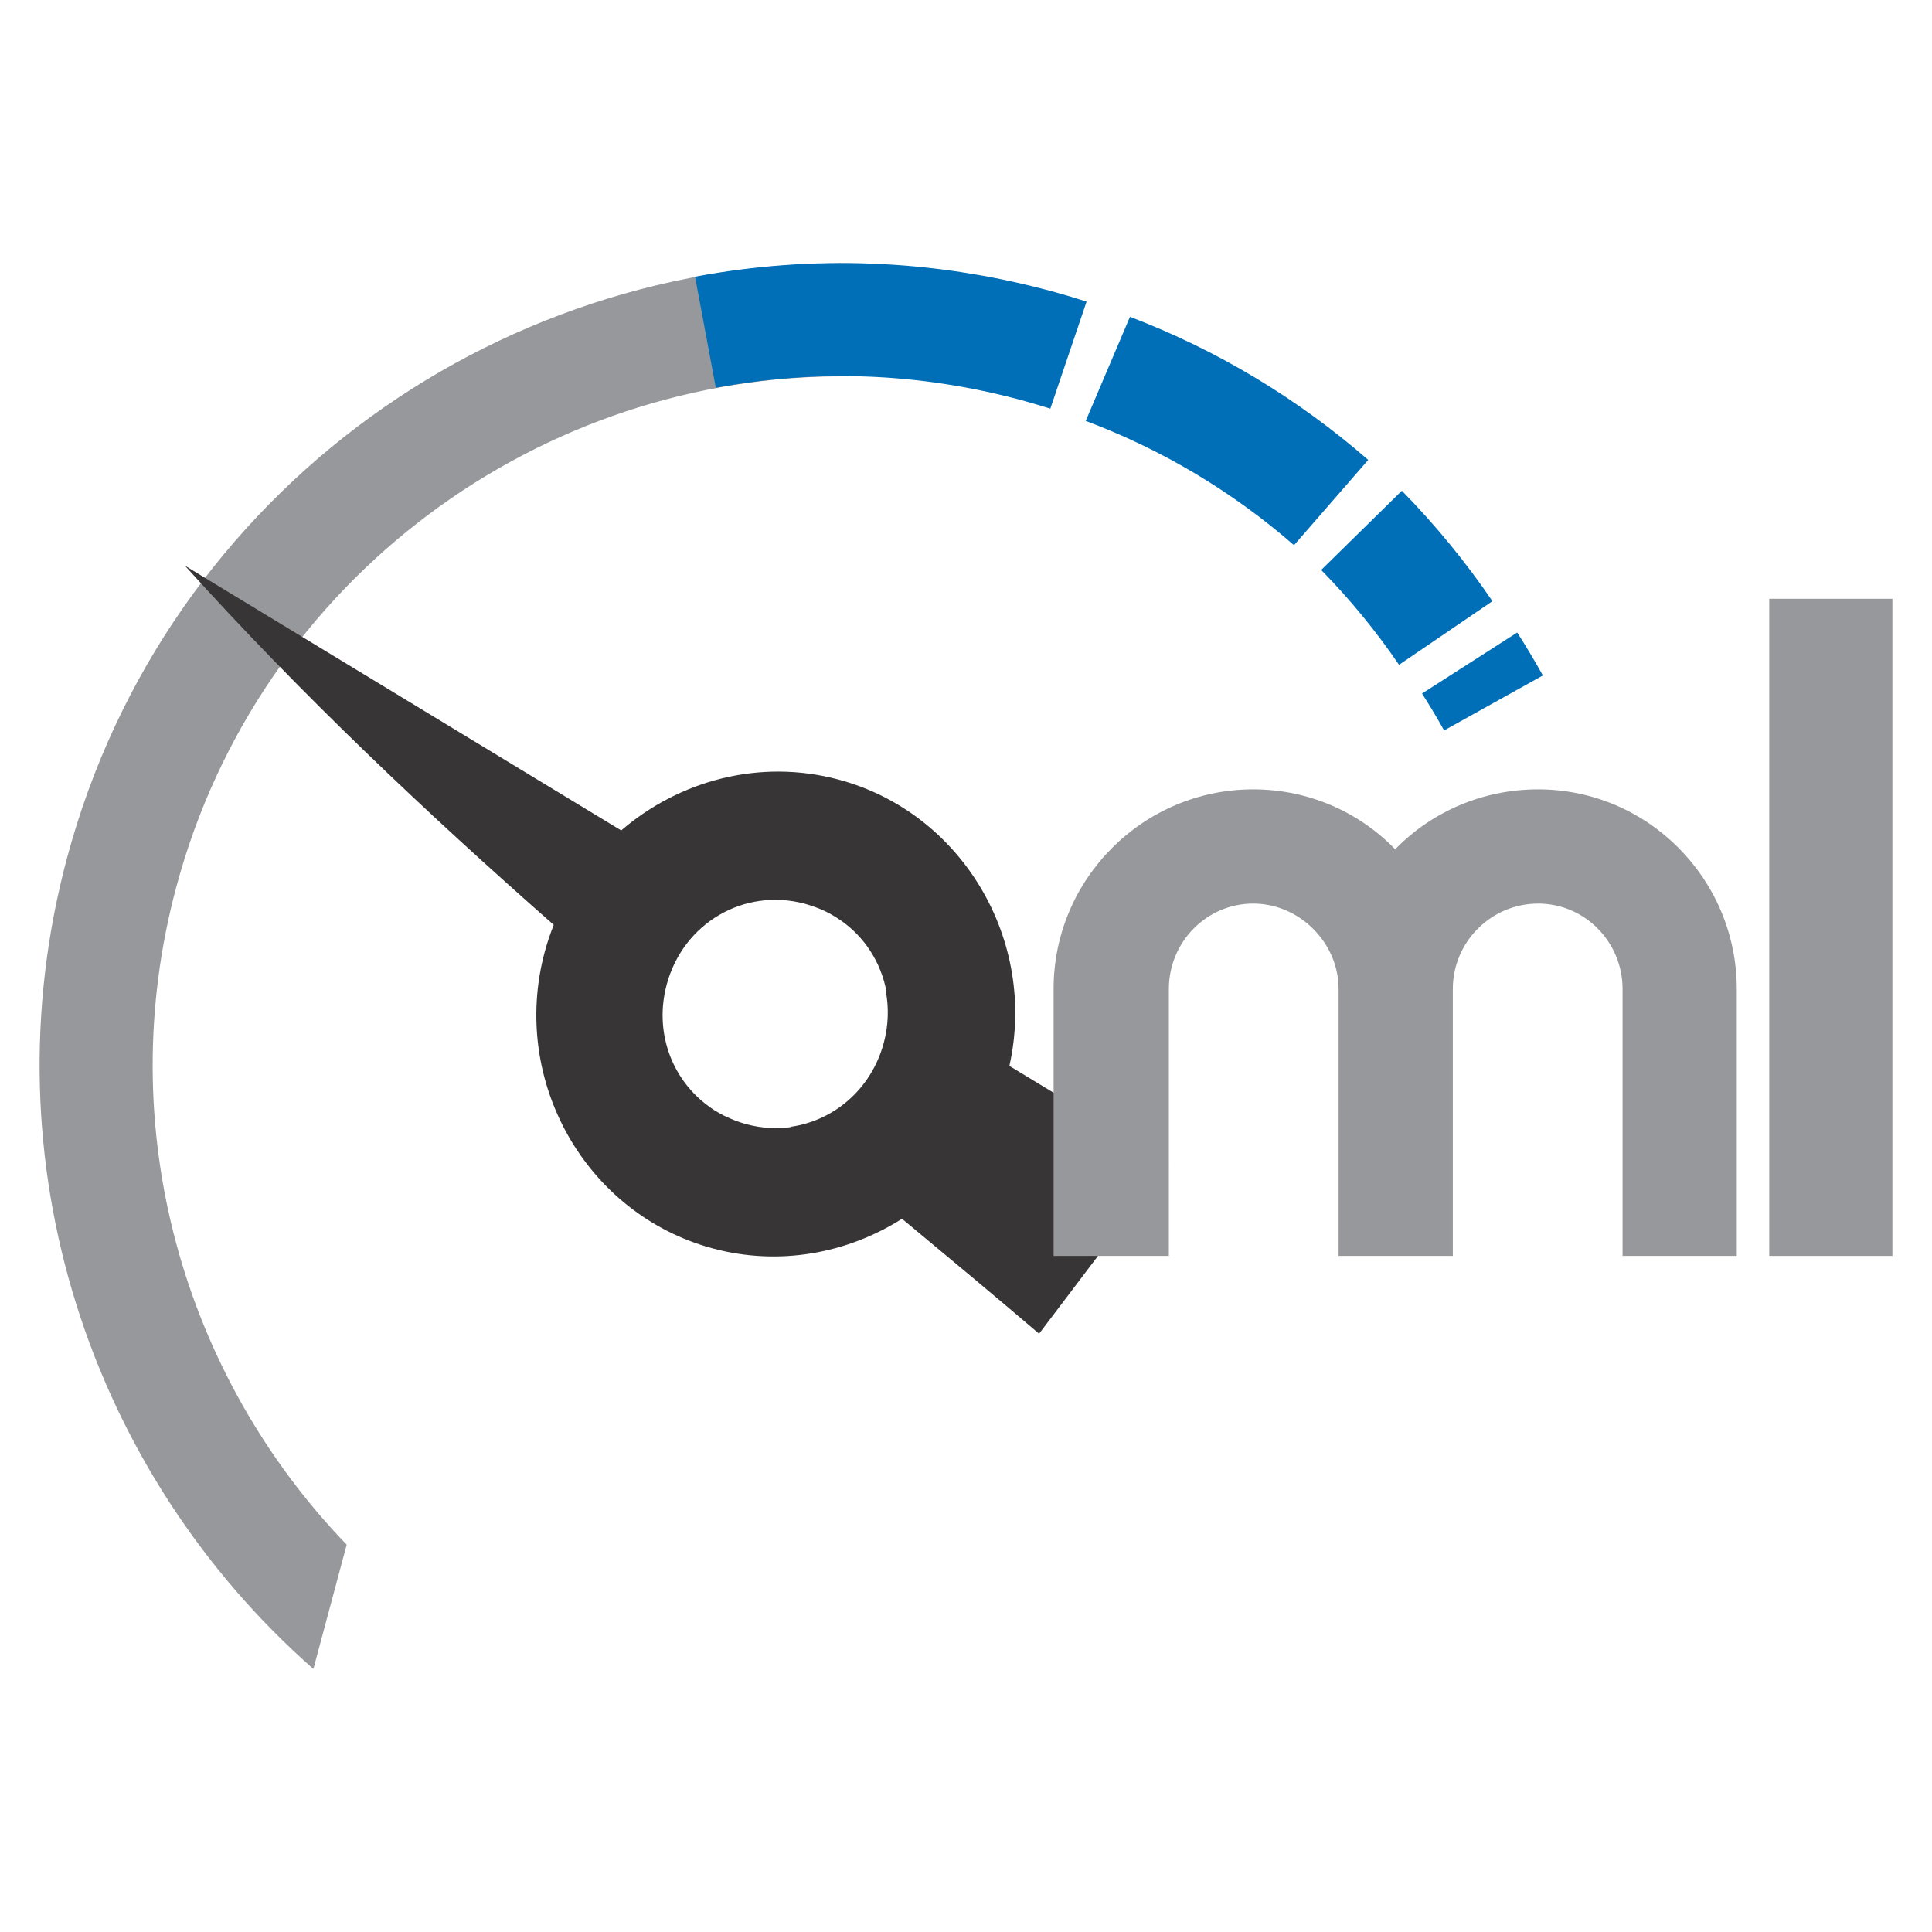
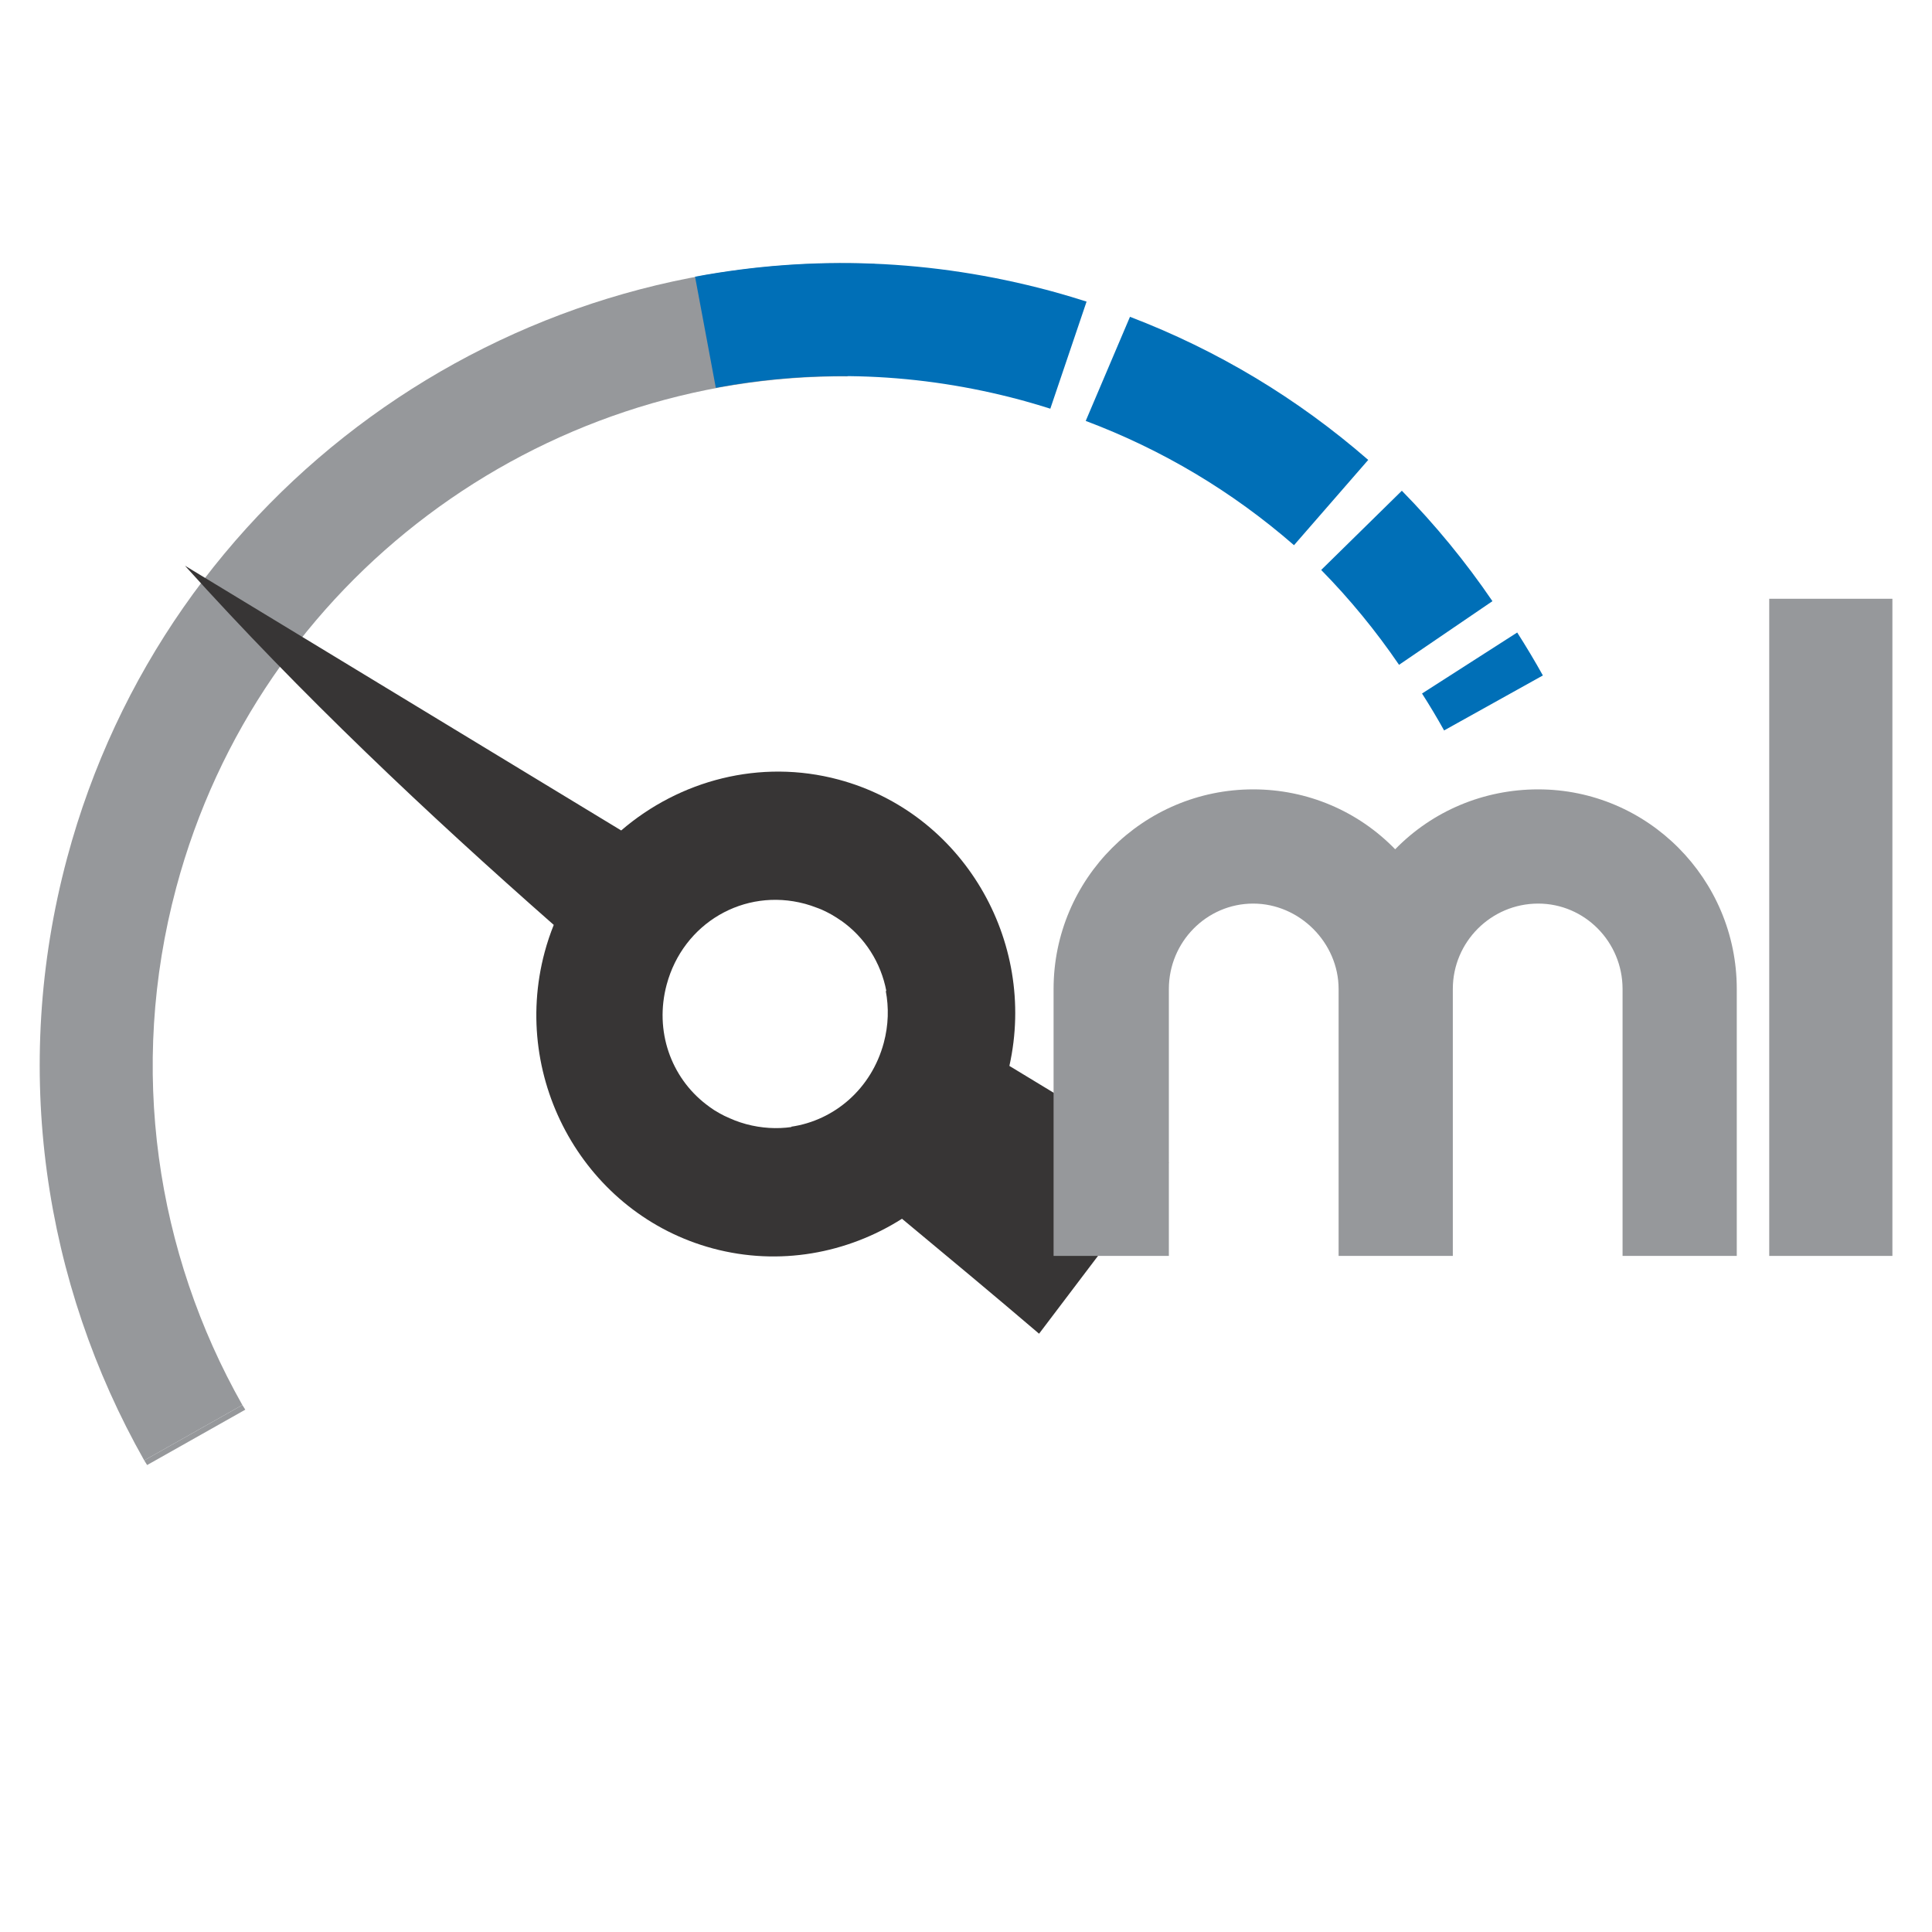
<svg xmlns="http://www.w3.org/2000/svg" id="svg2" version="1.1" width="350" height="350" xml:space="preserve">
  <defs id="defs6">
    <clipPath clipPathUnits="userSpaceOnUse" id="clipPath16">
      <path d="M 0,500 500,500 500,0 0,0 0,500 z" id="path18" />
    </clipPath>
  </defs>
  <g id="g10" transform="matrix(1.25,0,0,-1.25,-329.8902,538.6458)">
-     <g id="g4218" transform="translate(1.022218,-4.6393222e-6)">
-       <g transform="matrix(0.258819,0.9659258,-0.9659258,0.258819,517.4836,-140.3983)" id="g3882">
-         <g id="g20" transform="translate(368.3574,352.2197)">
-           <path d="m 0,0 c -45.684,0 -85.287,-26.488 -104.285,-64.908 l 18.647,0 c 17.489,29.049 49.33,48.523 85.638,48.523 46.422,0 85.549,-31.831 96.702,-74.814 5.589,0.048 11.173,0.185 16.757,0.383 C 101.818,-38.907 55.37,0 0,0" style="fill:#96989b;fill-opacity:1;fill-rule:nonzero;stroke:none" id="path22" />
-         </g>
-         <g id="g46" transform="translate(449.2715,152.4639)">
+     <path style="fill:#96989b;fill-opacity:1;fill-rule:nonzero;stroke:none" d="M 43.906 254.531 L 26.125 264.562 C 26.289 264.852 26.49 265.118 26.656 265.406 L 44.438 255.375 C 44.271 255.087 44.07 254.821 43.906 254.531 z " id="path3890" transform="matrix(0.8,0,0,-0.8,263.9122,430.9166)" />
+     <g id="g3933">
+       <g id="g3917">
+         <path style="fill:#96989b;fill-opacity:1;fill-rule:nonzero;stroke:none" d="M 158.5 47.812 C 92.059 45.074 30.07 88.583 12.156 155.438 C 1.904 193.7 8.004 232.544 26.125 264.562 L 43.906 254.531 C 28.331 227.018 23.128 193.629 31.938 160.75 C 46.956 104.7 98.025 67.748 153.531 68.188 C 155.281 61.424 156.933 54.619 158.5 47.812 z " id="path22" transform="matrix(0.8,0,0,-0.8,263.9122,430.9166)" />
+         <g id="g46" transform="matrix(0.258819,0.9659258,-0.9659258,0.258819,487.517,333.0252)">
          <path d="m 0,0 -11.402,11.765 c 1.49,1.445 2.951,2.95 4.34,4.475 L 5.049,5.204 C 3.433,3.432 1.733,1.68 0,0" style="fill:#006fb7;fill-opacity:1;fill-rule:nonzero;stroke:none" id="path48" />
        </g>
-         <g id="g50" transform="translate(457.7793,162.3096)">
+         <g id="g50" transform="matrix(0.258819,0.9659258,-0.9659258,0.258819,480.2088,343.7913)">
          <path d="m 0,0 -12.414,10.688 c 3.871,4.499 7.357,9.362 10.358,14.457 L 12.06,16.825 C 8.563,10.895 4.508,5.234 0,0" style="fill:#006fb7;fill-opacity:1;fill-rule:nonzero;stroke:none" id="path52" />
        </g>
-         <g id="g54" transform="translate(468.2441,235.1699)">
+         <g id="g54" transform="matrix(0.258819,0.9659258,-0.9659258,0.258819,412.5396,372.7572)">
          <path d="m 0,0 c -0.01,-1.254 -0.051,-2.501 -0.105,-3.747 l 16.35,-1.058 c 0.073,1.554 0.127,3.112 0.139,4.677 l 0.003,0.922 c 0,17.551 -3.815,34.421 -11.339,50.142 L -9.731,43.862 C -3.272,30.367 0.004,15.878 0.004,0.794 L 0,0 z" style="fill:#006fb7;fill-opacity:1;fill-rule:nonzero;stroke:none" id="path56" />
        </g>
-         <g id="g58" transform="translate(467.7559,226.0088)">
+         <g id="g58" transform="matrix(0.258819,0.9659258,-0.9659258,0.258819,421.2622,369.9145)">
          <path d="m 0,0 c -1.155,-11.78 -4.36,-23.123 -9.585,-33.82 l 14.722,-7.191 c 5.988,12.261 9.698,25.244 11.097,38.72 L 0,0 z" style="fill:#006fb7;fill-opacity:1;fill-rule:nonzero;stroke:none" id="path60" />
        </g>
-         <path style="fill:#373535;fill-opacity:1;fill-rule:nonzero;stroke:none" d="m 517.125,191.656 c -17.132,26.416 -32.029,54.034 -45.562,81.375 -1.706,-0.201 -3.43,-0.312 -5.188,-0.312 -24.15,0 -43.969,19.533 -43.969,43.344 0,12.454 5.435,23.755 14.062,31.688 -4.62,10.043 -9.177,19.918 -13.688,29.375 L 458.812,391.781 468.25,359.375 c 23.291,-0.981 42.094,-20.122 42.094,-43.312 0,-14.732 -7.589,-27.81 -19.094,-35.656 l 25.875,-88.75 z m -50.719,103.938 c 11.54,0 20.625,8.997 20.625,20.375 1.5e-4,0.032 0,0.061 0,0.094 -0.003,0.722 -0.05,1.424 -0.125,2.125 -0.032,0.302 -0.049,0.608 -0.094,0.906 -0.018,0.127 -0.042,0.249 -0.062,0.375 -0.09,0.55 -0.211,1.092 -0.344,1.625 -0.01,0.041 -0.021,0.084 -0.031,0.125 -0.075,0.285 -0.163,0.564 -0.25,0.844 -0.012,0.041 -0.019,0.084 -0.031,0.125 -0.088,0.278 -0.182,0.54 -0.281,0.812 -0.015,0.041 -0.016,0.084 -0.031,0.125 -1.81,4.944 -5.484,8.936 -10.219,11.219 l 0.031,-0.125 c -2.763,1.336 -5.861,2.094 -9.188,2.094 -8.619,0 -15.906,-5.003 -19.031,-12.281 -0.014,0.03 -0.018,0.064 -0.031,0.094 -1.052,-2.459 -1.625,-5.193 -1.625,-8.062 0,-0.755 0.047,-1.487 0.125,-2.219 0.015,-0.136 0.045,-0.271 0.062,-0.406 0.02,-0.166 0.038,-0.335 0.062,-0.5 0.037,-0.254 0.079,-0.499 0.125,-0.75 0.024,-0.125 0.036,-0.251 0.062,-0.375 0.127,-0.625 0.286,-1.242 0.469,-1.844 0.013,-0.041 0.018,-0.084 0.031,-0.125 0.186,-0.6 0.417,-1.176 0.656,-1.75 3.076,-7.39 10.393,-12.5 19.094,-12.5 z" transform="matrix(0.8,0,0,-0.8,0,500)" id="path38" />
      </g>
-       <g transform="translate(578.5216,308.2246)" id="g28">
-         <path id="path30" style="fill:#96989b;fill-opacity:1;fill-rule:nonzero;stroke:none" d="m -41.371,35.914 -17.851,0 0,-95.238 17.851,0" />
-       </g>
-       <g transform="translate(485.8196,316.5152)" id="g40">
-         <path id="path42" style="fill:#96989b;fill-opacity:1;fill-rule:nonzero;stroke:none" d="M 0,0 C -7.911,0 -15.319,-3.132 -20.729,-8.682 -26.125,-3.132 -33.479,0 -41.307,0 c -15.951,0 -28.93,-12.978 -28.93,-28.929 l 0,-38.686 16.708,0 0,38.686 c 0,6.824 5.483,12.376 12.222,12.376 6.71,0 12.378,-5.669 12.378,-12.376 l 0,-38.686 16.553,0 0,38.686 c 0,6.824 5.55,12.376 12.376,12.376 6.739,0 12.224,-5.552 12.224,-12.376 l 0,-38.686 16.552,0 0,38.686 C 28.776,-12.978 15.866,0 0,0" />
+       <g id="g3928">
+         <path style="fill:#373535;fill-opacity:1;fill-rule:nonzero;stroke:none" d="m 290.717,348.931 c 16.866,-18.708 35.123,-35.938 53.448,-52.057 -0.509,-1.276 -0.952,-2.586 -1.316,-3.944 -5,-18.661 5.99,-38.021 24.39,-42.951 9.623,-2.579 19.482,-0.718 27.398,4.306 6.804,-5.65 13.491,-11.216 19.865,-16.659 l 18.786,24.808 -23.088,14.003 c 4.064,18.201 -6.833,36.694 -24.754,41.496 -11.384,3.05 -23.061,-0.106 -31.506,-7.372 l -63.223,38.371 z m 69.815,-60.713 c 2.389,8.917 11.223,14.075 20.015,11.719 0.025,-0.007 0.048,-0.013 0.072,-0.019 0.557,-0.152 1.09,-0.334 1.616,-0.537 0.227,-0.088 0.46,-0.163 0.681,-0.26 0.094,-0.04 0.184,-0.084 0.277,-0.126 0.406,-0.184 0.8,-0.389 1.185,-0.602 0.03,-0.016 0.061,-0.034 0.09,-0.05 0.204,-0.117 0.402,-0.243 0.6,-0.368 0.029,-0.018 0.061,-0.032 0.09,-0.05 0.196,-0.126 0.38,-0.252 0.57,-0.386 0.029,-0.02 0.062,-0.03 0.09,-0.05 3.446,-2.423 5.77,-6.088 6.553,-10.219 l -0.09,0.05 c 0.46,-2.412 0.404,-4.962 -0.284,-7.533 -1.785,-6.66 -7.159,-11.255 -13.431,-12.163 0.02,-0.017 0.046,-0.027 0.066,-0.043 -2.118,-0.304 -4.349,-0.18 -6.567,0.414 -0.583,0.156 -1.139,0.344 -1.689,0.556 -0.102,0.039 -0.2,0.091 -0.301,0.132 -0.124,0.05 -0.251,0.099 -0.373,0.152 -0.189,0.081 -0.37,0.164 -0.554,0.252 -0.092,0.044 -0.186,0.08 -0.277,0.126 -0.456,0.228 -0.901,0.478 -1.328,0.744 -0.029,0.018 -0.061,0.032 -0.09,0.05 -0.425,0.268 -0.822,0.566 -1.216,0.869 -5.074,3.907 -7.507,10.619 -5.706,17.343 z" id="path38" />
+         <path id="path30" style="fill:#96989b;fill-opacity:1;fill-rule:nonzero;stroke:none" d="m 538.173,344.139 -17.851,0 0,-95.238 17.851,0" />
+         <path id="path42" style="fill:#96989b;fill-opacity:1;fill-rule:nonzero;stroke:none" d="m 486.842,316.515 c -7.911,0 -15.319,-3.132 -20.729,-8.682 -5.396,5.55 -12.75,8.682 -20.578,8.682 -15.951,0 -28.93,-12.978 -28.93,-28.929 l 0,-38.686 16.708,0 0,38.686 c 0,6.824 5.483,12.376 12.222,12.376 6.71,0 12.378,-5.669 12.378,-12.376 l 0,-38.686 16.553,0 0,38.686 c 0,6.824 5.55,12.376 12.376,12.376 6.739,0 12.224,-5.552 12.224,-12.376 l 0,-38.686 16.552,0 0,38.686 c 0,15.951 -12.91,28.929 -28.776,28.929" />
      </g>
    </g>
  </g>
</svg>
